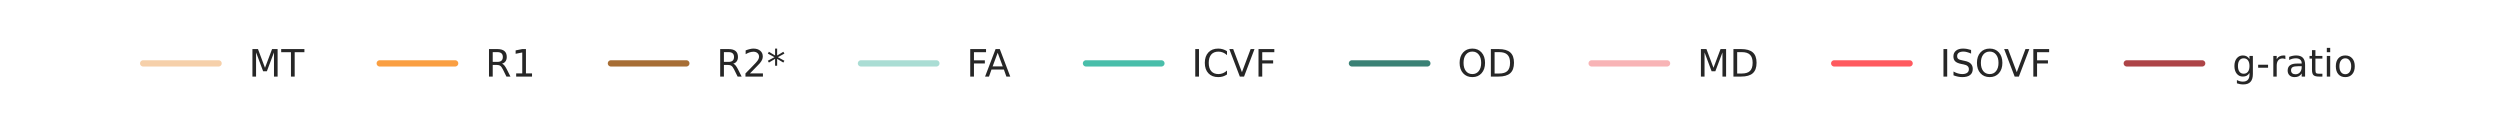
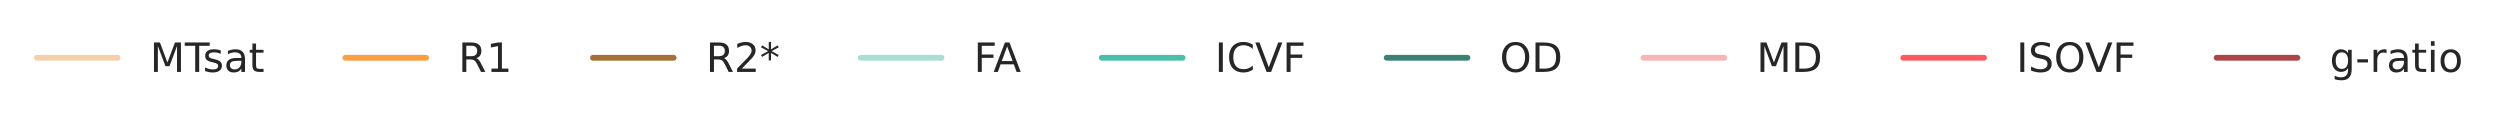
- <svg xmlns="http://www.w3.org/2000/svg" width="795.6pt" height="42.12pt" viewBox="0 0 795.6 42.12" version="1.1">
+ <svg xmlns="http://www.w3.org/2000/svg" width="866.538pt" height="42.12pt" viewBox="0 0 866.538 42.12" version="1.1">
  <defs>
    <style type="text/css">*{stroke-linejoin: round; stroke-linecap: butt}</style>
  </defs>
  <g id="figure_1">
    <g id="patch_1">
-       <path d="M 0 42.12  L 795.6 42.12  L 795.6 0  L 0 0  L 0 42.12  z " style="fill: none" />
+       <path d="M 0 42.12  L 866.538 42.12  L 866.538 0  L 0 0  L 0 42.12  z " style="fill: none" />
    </g>
    <g id="axes_1">
      <g id="legend_1">
        <g id="line2d_1">
-           <path d="M 45.562 20.171  L 57.562 20.171  L 69.562 20.171  " style="fill: none; stroke: #f6d0aa; stroke-width: 2; stroke-linecap: round" />
+           <path d="M 12.8 20.023  L 26.8 20.023  L 40.8 20.023  " style="fill: none; stroke: #f6d0aa; stroke-width: 2; stroke-linecap: round" />
        </g>
        <g id="text_1">
-           <text style="fill: #262626; font: 12px 'DejaVu Sans', sans-serif; text-anchor: start" x="79.162" y="24.371" transform="rotate(-0 79.1625 24.37125)">MT</text>
+           <text style="fill: #262626; font: 14px 'DejaVu Sans', sans-serif; text-anchor: start" x="52" y="24.923" transform="rotate(-0 52 24.92312)">MTsat</text>
        </g>
        <g id="line2d_2">
-           <path d="M 120.846 20.171  L 132.846 20.171  L 144.846 20.171  " style="fill: none; stroke: #fa9f42; stroke-width: 2; stroke-linecap: round" />
+           <path d="M 119.681 20.023  L 133.681 20.023  L 147.681 20.023  " style="fill: none; stroke: #fa9f42; stroke-width: 2; stroke-linecap: round" />
        </g>
        <g id="text_2">
-           <text style="fill: #262626; font: 12px 'DejaVu Sans', sans-serif; text-anchor: start" x="154.446" y="24.371" transform="rotate(-0 154.4456 24.37125)">R1</text>
+           <text style="fill: #262626; font: 14px 'DejaVu Sans', sans-serif; text-anchor: start" x="158.881" y="24.923" transform="rotate(-0 158.8812 24.92312)">R1</text>
        </g>
        <g id="line2d_3">
-           <path d="M 194.419 20.171  L 206.419 20.171  L 218.419 20.171  " style="fill: none; stroke: #a76e35; stroke-width: 2; stroke-linecap: round" />
+           <path d="M 205.517 20.023  L 219.517 20.023  L 233.517 20.023  " style="fill: none; stroke: #a76e35; stroke-width: 2; stroke-linecap: round" />
        </g>
        <g id="text_3">
-           <text style="fill: #262626; font: 12px 'DejaVu Sans', sans-serif; text-anchor: start" x="228.019" y="24.371" transform="rotate(-0 228.0188 24.37125)">R2*</text>
+           <text style="fill: #262626; font: 14px 'DejaVu Sans', sans-serif; text-anchor: start" x="244.717" y="24.923" transform="rotate(-0 244.7166 24.92312)">R2*</text>
        </g>
        <g id="line2d_4">
-           <path d="M 273.992 20.171  L 285.992 20.171  L 297.992 20.171  " style="fill: none; stroke: #aaddd4; stroke-width: 2; stroke-linecap: round" />
+           <path d="M 298.352 20.023  L 312.352 20.023  L 326.352 20.023  " style="fill: none; stroke: #aaddd4; stroke-width: 2; stroke-linecap: round" />
        </g>
        <g id="text_4">
-           <text style="fill: #262626; font: 12px 'DejaVu Sans', sans-serif; text-anchor: start" x="307.592" y="24.371" transform="rotate(-0 307.5919 24.37125)">FA</text>
+           <text style="fill: #262626; font: 14px 'DejaVu Sans', sans-serif; text-anchor: start" x="337.552" y="24.923" transform="rotate(-0 337.5519 24.92312)">FA</text>
        </g>
        <g id="line2d_5">
-           <path d="M 345.608 20.171  L 357.608 20.171  L 369.608 20.171  " style="fill: none; stroke: #49beaa; stroke-width: 2; stroke-linecap: round" />
+           <path d="M 381.903 20.023  L 395.903 20.023  L 409.903 20.023  " style="fill: none; stroke: #49beaa; stroke-width: 2; stroke-linecap: round" />
        </g>
        <g id="text_5">
-           <text style="fill: #262626; font: 12px 'DejaVu Sans', sans-serif; text-anchor: start" x="379.207" y="24.371" transform="rotate(-0 379.2075 24.37125)">ICVF</text>
+           <text style="fill: #262626; font: 14px 'DejaVu Sans', sans-serif; text-anchor: start" x="421.103" y="24.923" transform="rotate(-0 421.1034 24.92312)">ICVF</text>
        </g>
        <g id="line2d_6">
-           <path d="M 430.238 20.171  L 442.238 20.171  L 454.238 20.171  " style="fill: none; stroke: #3a8175; stroke-width: 2; stroke-linecap: round" />
+           <path d="M 480.638 20.023  L 494.638 20.023  L 508.638 20.023  " style="fill: none; stroke: #3a8175; stroke-width: 2; stroke-linecap: round" />
        </g>
        <g id="text_6">
-           <text style="fill: #262626; font: 12px 'DejaVu Sans', sans-serif; text-anchor: start" x="463.837" y="24.371" transform="rotate(-0 463.8375 24.37125)">OD</text>
+           <text style="fill: #262626; font: 14px 'DejaVu Sans', sans-serif; text-anchor: start" x="519.838" y="24.923" transform="rotate(-0 519.8384 24.92312)">OD</text>
        </g>
        <g id="line2d_7">
-           <path d="M 506.524 20.171  L 518.524 20.171  L 530.524 20.171  " style="fill: none; stroke: #f8b4b6; stroke-width: 2; stroke-linecap: round" />
+           <path d="M 569.639 20.023  L 583.639 20.023  L 597.639 20.023  " style="fill: none; stroke: #f8b4b6; stroke-width: 2; stroke-linecap: round" />
        </g>
        <g id="text_7">
-           <text style="fill: #262626; font: 12px 'DejaVu Sans', sans-serif; text-anchor: start" x="540.124" y="24.371" transform="rotate(-0 540.1237 24.37125)">MD</text>
+           <text style="fill: #262626; font: 14px 'DejaVu Sans', sans-serif; text-anchor: start" x="608.839" y="24.923" transform="rotate(-0 608.8391 24.92312)">MD</text>
        </g>
        <g id="line2d_8">
-           <path d="M 583.717 20.171  L 595.717 20.171  L 607.717 20.171  " style="fill: none; stroke: #ff5a5f; stroke-width: 2; stroke-linecap: round" />
+           <path d="M 659.698 20.023  L 673.698 20.023  L 687.698 20.023  " style="fill: none; stroke: #ff5a5f; stroke-width: 2; stroke-linecap: round" />
        </g>
        <g id="text_8">
-           <text style="fill: #262626; font: 12px 'DejaVu Sans', sans-serif; text-anchor: start" x="617.317" y="24.371" transform="rotate(-0 617.3175 24.37125)">ISOVF</text>
+           <text style="fill: #262626; font: 14px 'DejaVu Sans', sans-serif; text-anchor: start" x="698.898" y="24.923" transform="rotate(-0 698.8984 24.92312)">ISOVF</text>
        </g>
        <g id="line2d_9">
-           <path d="M 676.822 20.171  L 688.822 20.171  L 700.822 20.171  " style="fill: none; stroke: #ad4447; stroke-width: 2; stroke-linecap: round" />
+           <path d="M 768.321 20.023  L 782.321 20.023  L 796.321 20.023  " style="fill: none; stroke: #ad4447; stroke-width: 2; stroke-linecap: round" />
        </g>
        <g id="text_9">
-           <text style="fill: #262626; font: 12px 'DejaVu Sans', sans-serif; text-anchor: start" x="710.423" y="24.371" transform="rotate(-0 710.4225 24.37125)">g-ratio</text>
+           <text style="fill: #262626; font: 14px 'DejaVu Sans', sans-serif; text-anchor: start" x="807.521" y="24.923" transform="rotate(-0 807.5209 24.92312)">g-ratio</text>
        </g>
      </g>
    </g>
  </g>
</svg>
